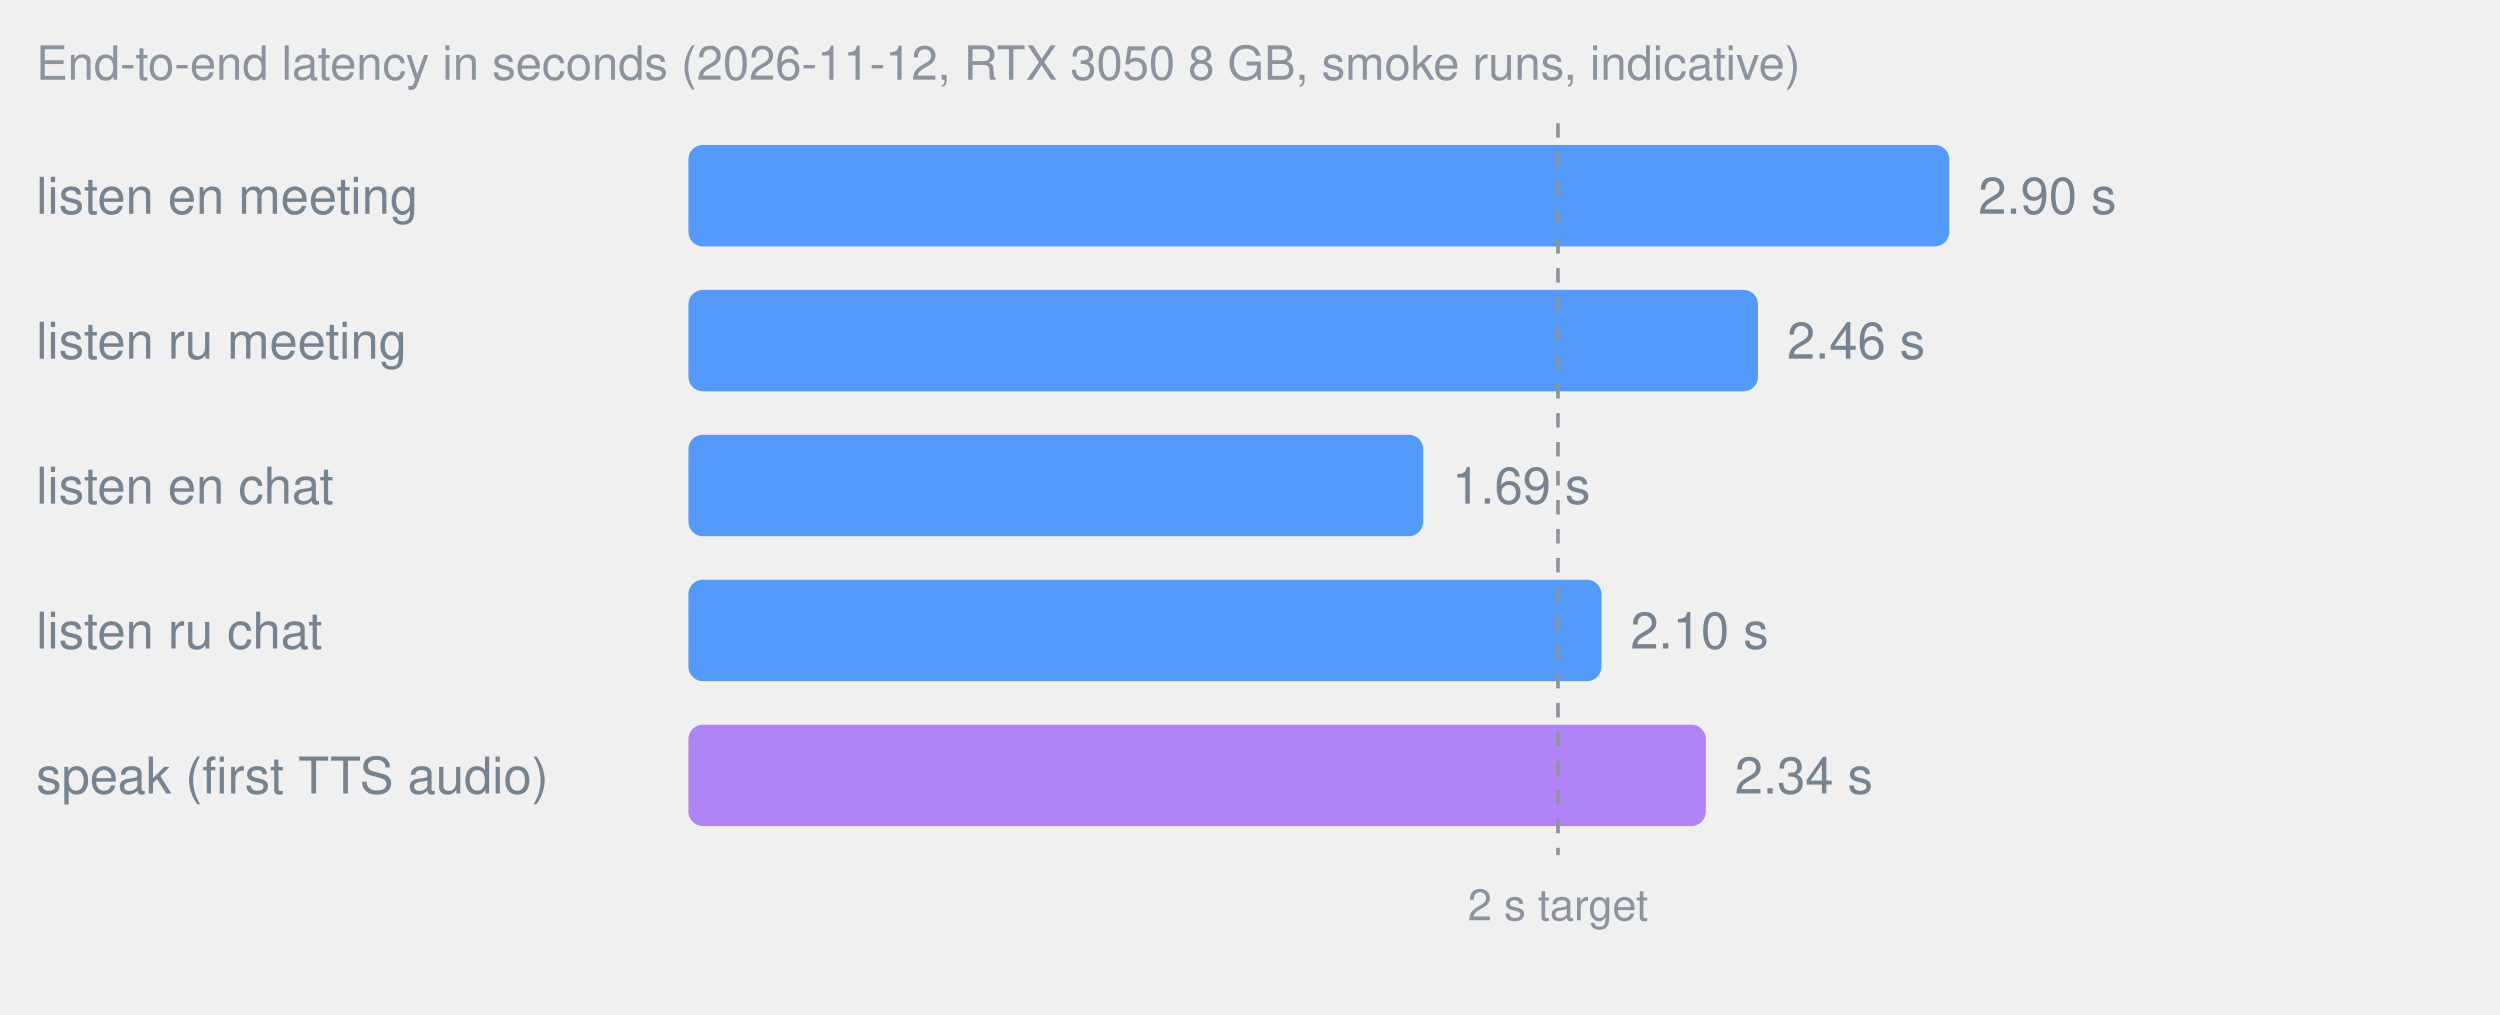
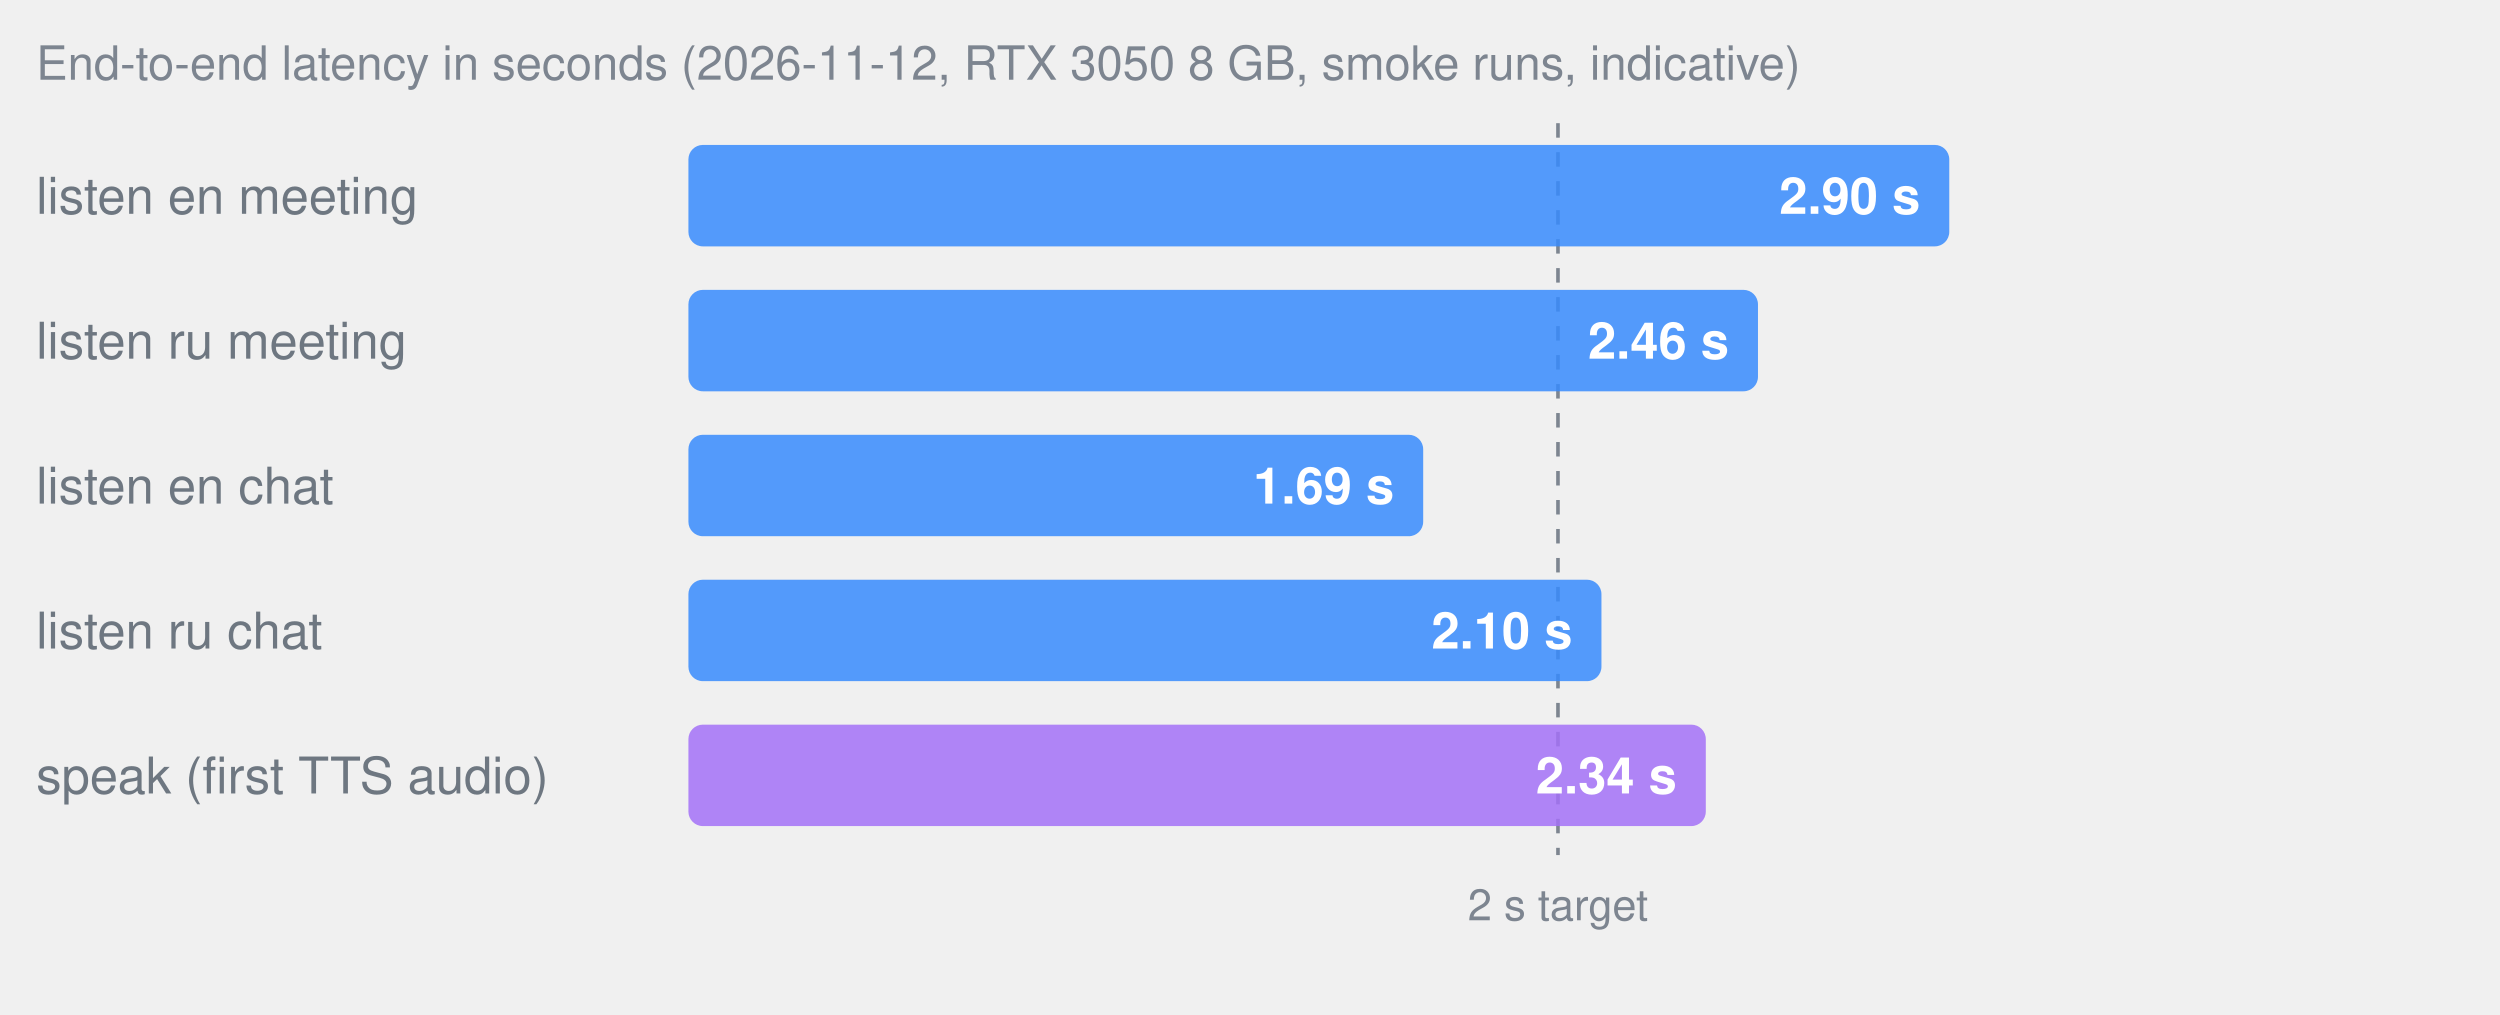
<svg xmlns="http://www.w3.org/2000/svg" width="690" height="280" viewBox="0 0 690 280" role="img" aria-label="End-to-end latency per language and preset" font-family="-apple-system,Segoe UI,Helvetica,Arial,sans-serif" font-size="14">
-   <text x="10" y="22" text-anchor="start" fill="#8b949e" font-size="13" font-weight="normal">End-to-end latency in seconds (2026-11-12, RTX 3050 8 GB, smoke runs, indicative)</text>
-   <text x="10" y="59" text-anchor="start" fill="#768390" font-size="14" font-weight="normal">listen en meeting</text>
+   <text x="10" y="22" text-anchor="start" fill="#7d8590" font-size="13" font-weight="normal">End-to-end latency in seconds (2026-11-12, RTX 3050 8 GB, smoke runs, indicative)</text>
+   <line x1="430.0" y1="34" x2="430.0" y2="236" stroke="#7d8590" stroke-dasharray="4 4" />
+   <text x="10" y="59" text-anchor="start" fill="#6e7781" font-size="14" font-weight="normal">listen en meeting</text>
  <rect x="190" y="40" width="348.0" height="28" rx="4" fill="#388bfd" fill-opacity="0.85" />
-   <text x="546.0" y="59" text-anchor="start" fill="#768390" font-size="14" font-weight="normal">2.90 s</text>
-   <text x="10" y="99" text-anchor="start" fill="#768390" font-size="14" font-weight="normal">listen ru meeting</text>
+   <text x="530.0" y="59" text-anchor="end" fill="#ffffff" font-size="14" font-weight="bold">2.90 s</text>
+   <text x="10" y="99" text-anchor="start" fill="#6e7781" font-size="14" font-weight="normal">listen ru meeting</text>
  <rect x="190" y="80" width="295.2" height="28" rx="4" fill="#388bfd" fill-opacity="0.85" />
-   <text x="493.2" y="99" text-anchor="start" fill="#768390" font-size="14" font-weight="normal">2.46 s</text>
-   <text x="10" y="139" text-anchor="start" fill="#768390" font-size="14" font-weight="normal">listen en chat</text>
+   <text x="477.2" y="99" text-anchor="end" fill="#ffffff" font-size="14" font-weight="bold">2.46 s</text>
+   <text x="10" y="139" text-anchor="start" fill="#6e7781" font-size="14" font-weight="normal">listen en chat</text>
  <rect x="190" y="120" width="202.8" height="28" rx="4" fill="#388bfd" fill-opacity="0.85" />
-   <text x="400.8" y="139" text-anchor="start" fill="#768390" font-size="14" font-weight="normal">1.69 s</text>
-   <text x="10" y="179" text-anchor="start" fill="#768390" font-size="14" font-weight="normal">listen ru chat</text>
+   <text x="384.8" y="139" text-anchor="end" fill="#ffffff" font-size="14" font-weight="bold">1.69 s</text>
+   <text x="10" y="179" text-anchor="start" fill="#6e7781" font-size="14" font-weight="normal">listen ru chat</text>
  <rect x="190" y="160" width="252.0" height="28" rx="4" fill="#388bfd" fill-opacity="0.85" />
-   <text x="450.0" y="179" text-anchor="start" fill="#768390" font-size="14" font-weight="normal">2.10 s</text>
-   <text x="10" y="219" text-anchor="start" fill="#768390" font-size="14" font-weight="normal">speak (first TTS audio)</text>
+   <text x="434.0" y="179" text-anchor="end" fill="#ffffff" font-size="14" font-weight="bold">2.10 s</text>
+   <text x="10" y="219" text-anchor="start" fill="#6e7781" font-size="14" font-weight="normal">speak (first TTS audio)</text>
  <rect x="190" y="200" width="280.8" height="28" rx="4" fill="#a371f7" fill-opacity="0.85" />
-   <text x="478.8" y="219" text-anchor="start" fill="#768390" font-size="14" font-weight="normal">2.34 s</text>
-   <line x1="430.0" y1="34" x2="430.0" y2="236" stroke="#8b949e" stroke-dasharray="4 4" />
-   <text x="430.0" y="254" text-anchor="middle" fill="#8b949e" font-size="12" font-weight="normal">2 s target</text>
+   <text x="462.8" y="219" text-anchor="end" fill="#ffffff" font-size="14" font-weight="bold">2.34 s</text>
+   <text x="430.0" y="254" text-anchor="middle" fill="#7d8590" font-size="12" font-weight="normal">2 s target</text>
</svg>
